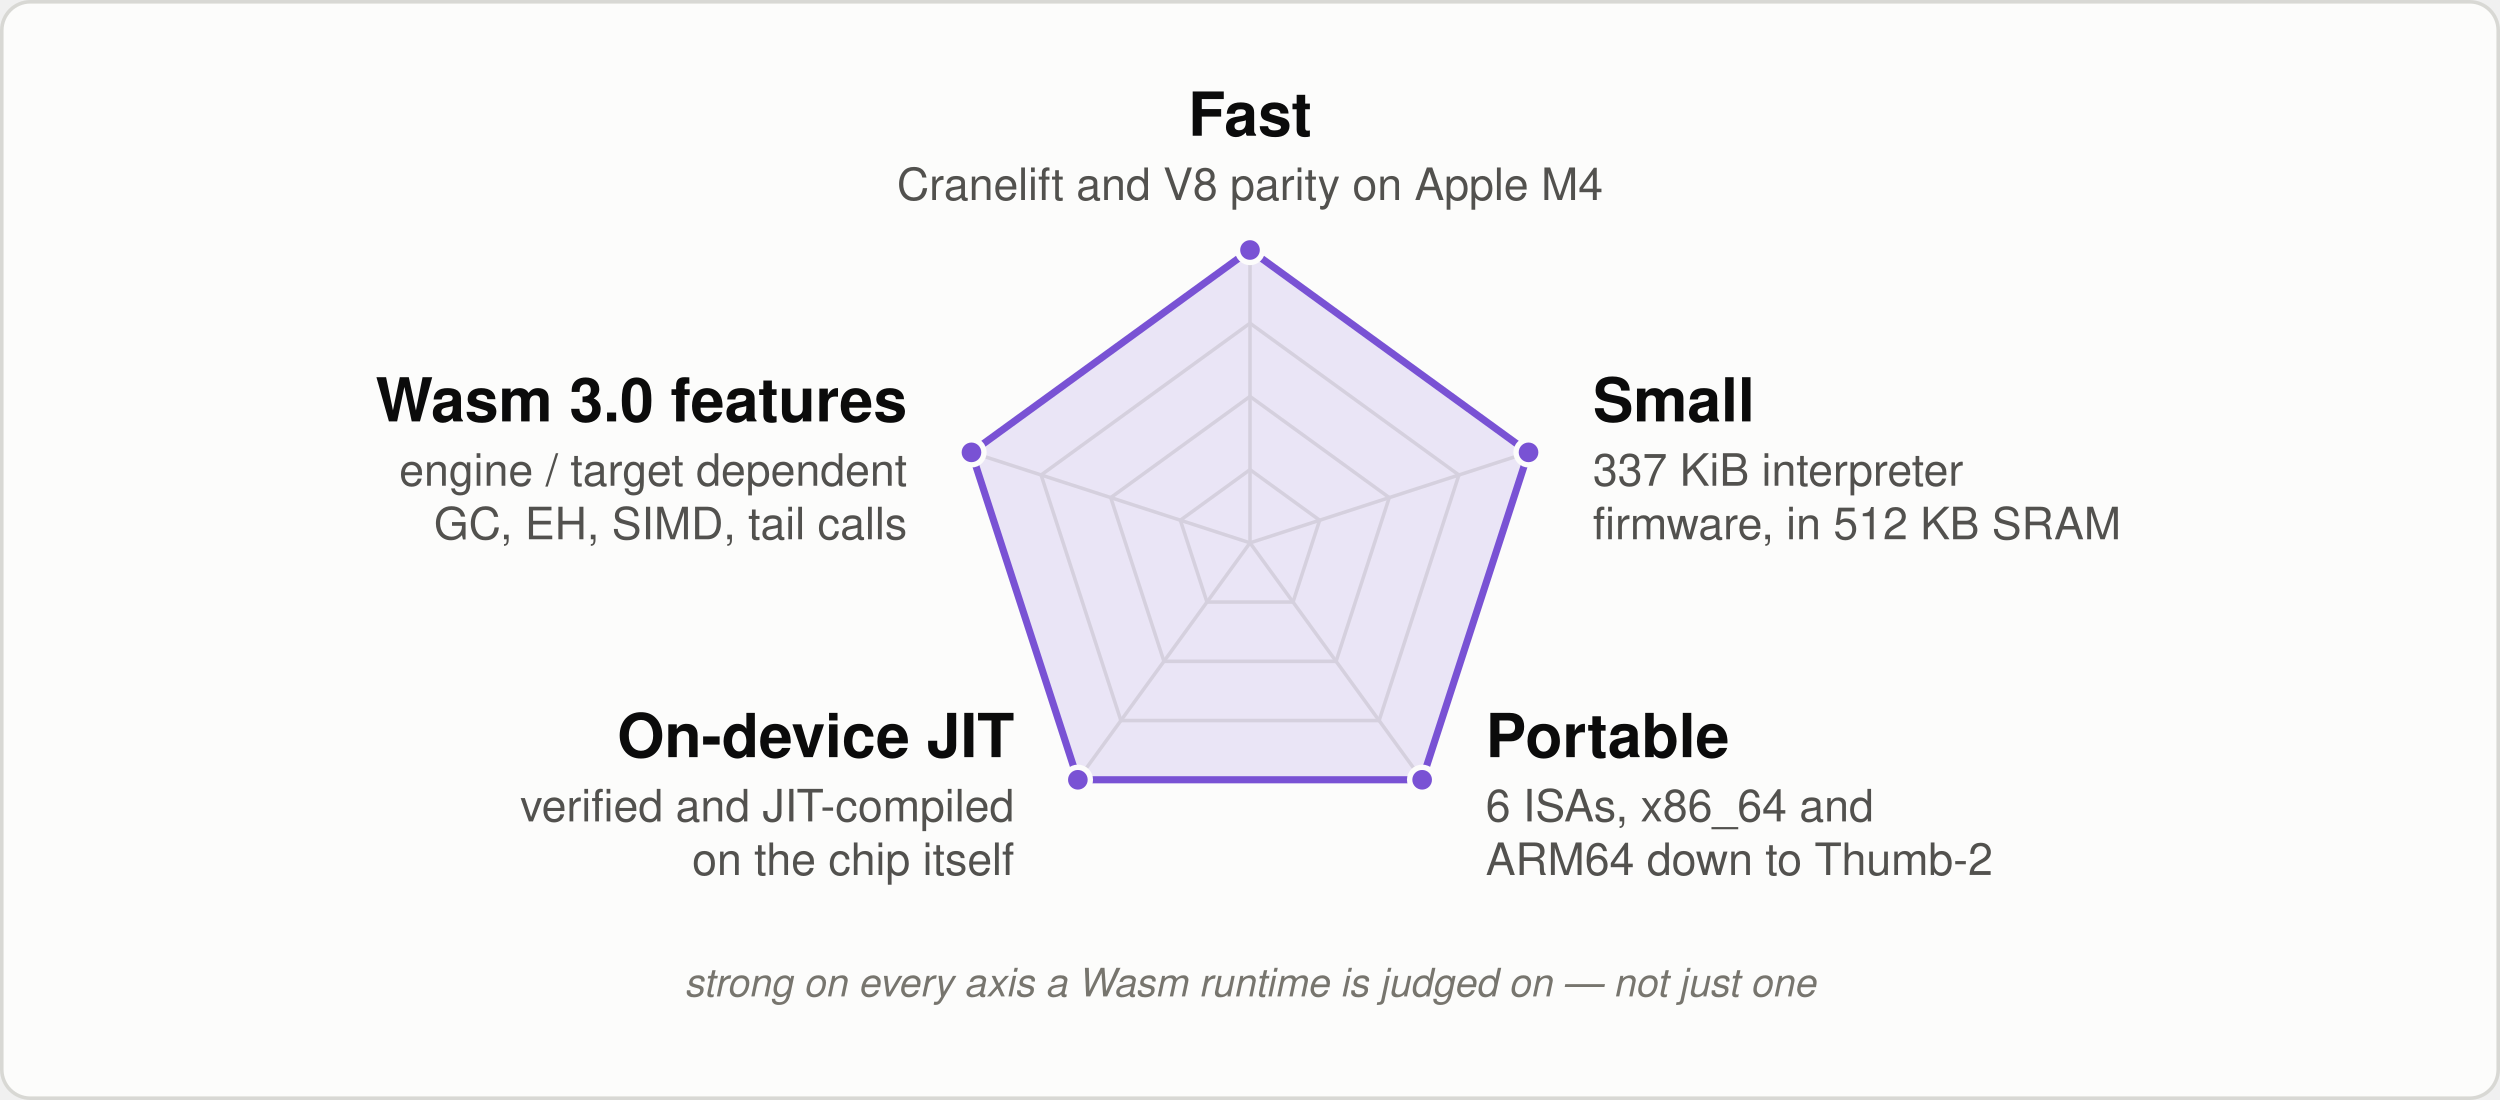
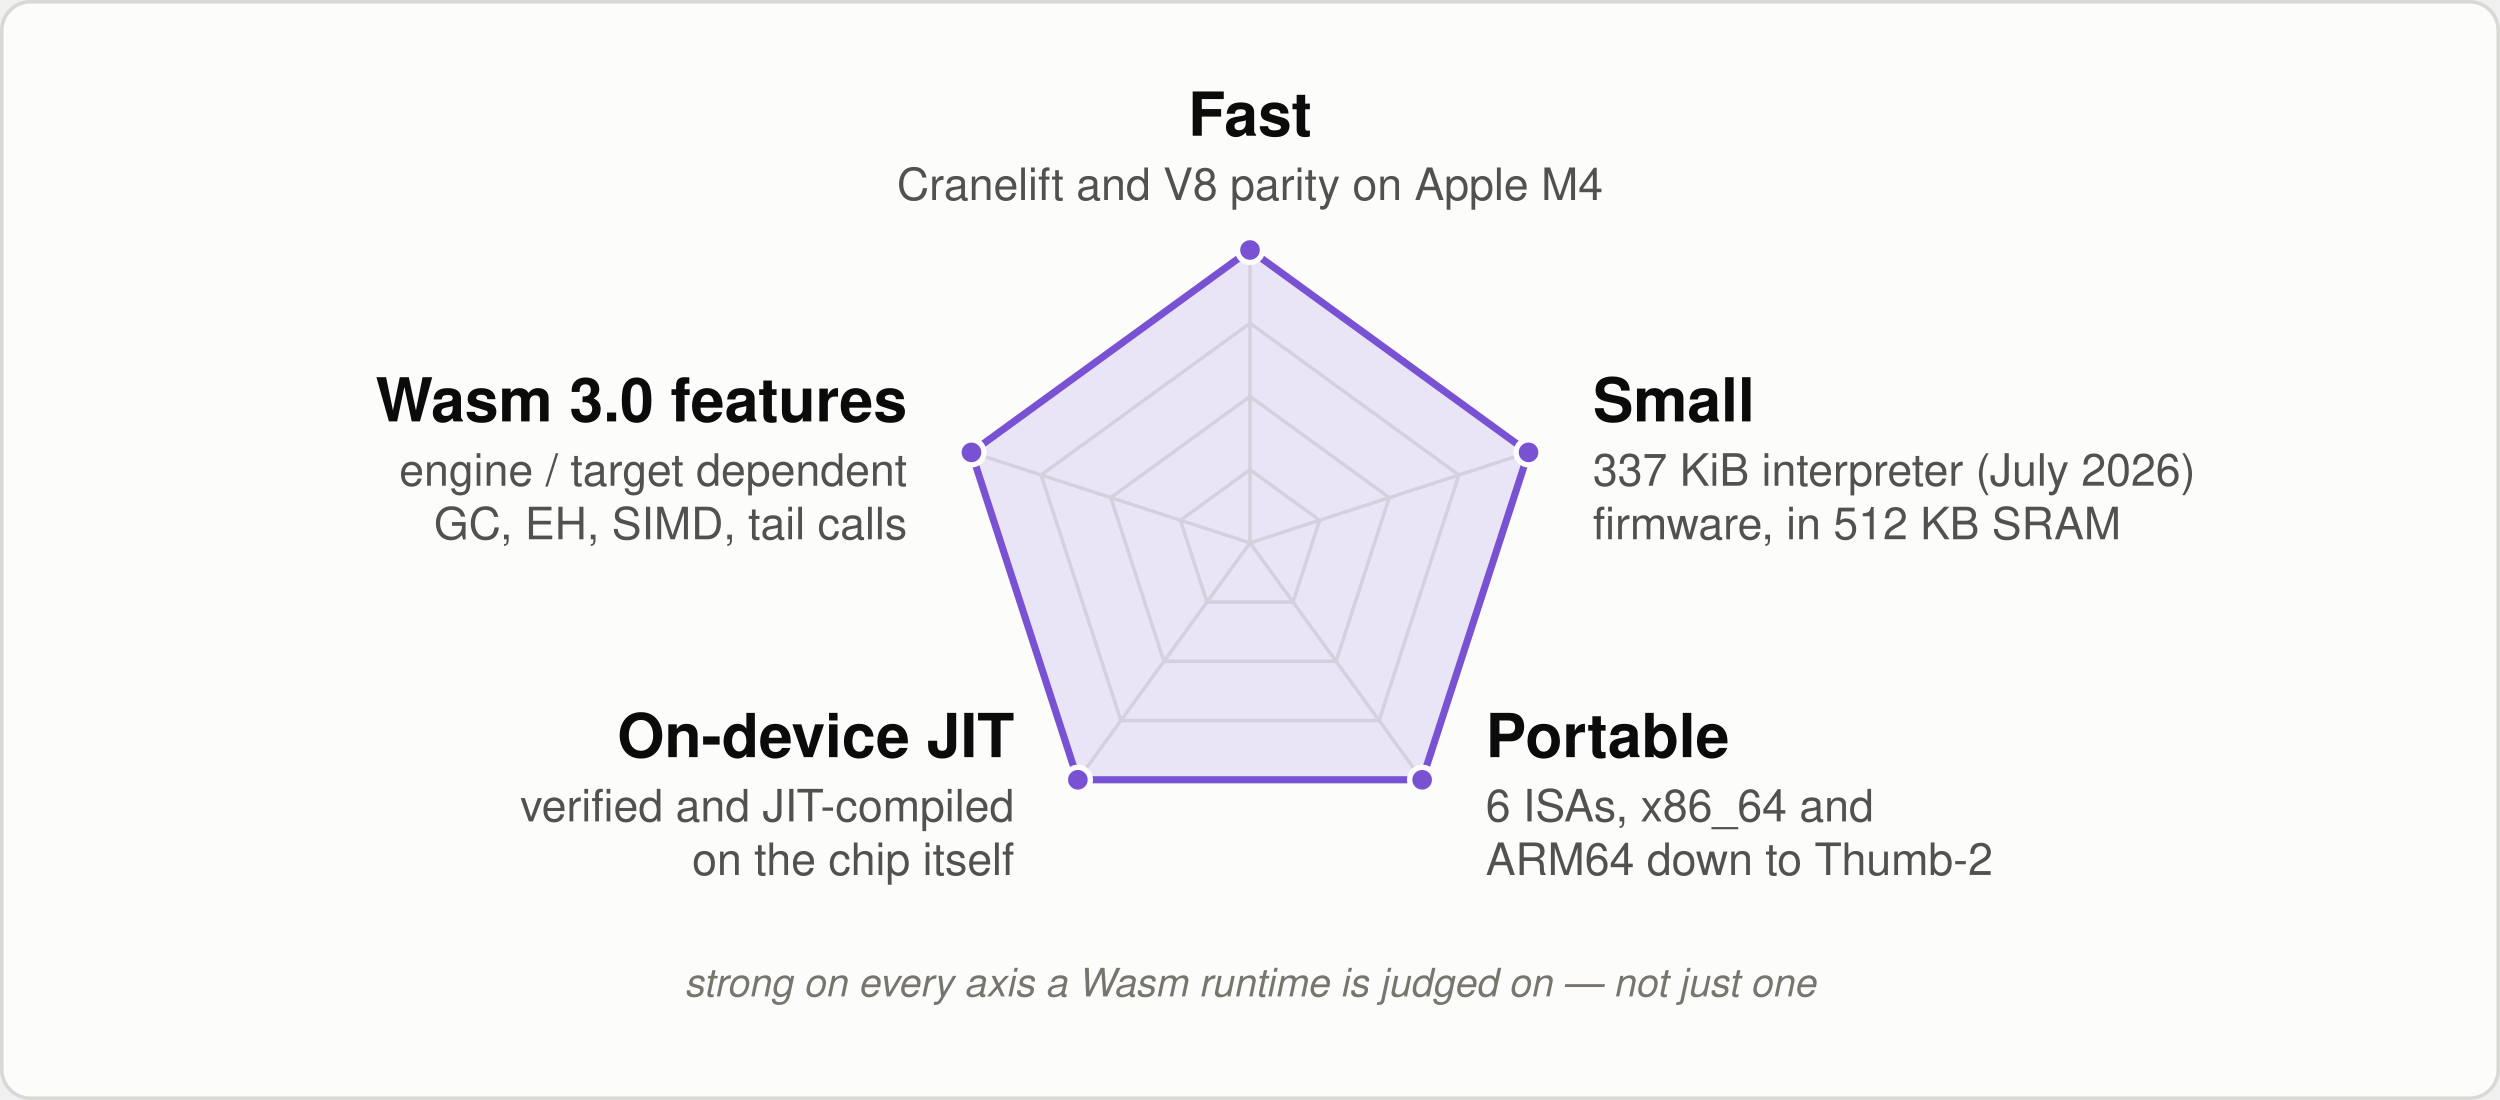
<svg xmlns="http://www.w3.org/2000/svg" role="img" viewBox="0 0 700 308" width="700" height="308">
  <style>
    text     { font-family: -apple-system, "Segoe UI", Helvetica, Arial, sans-serif; }
    .surface { fill: #fcfcfb; stroke: #d8d8d4; }
    .grid    { fill: none; stroke: #e4e4e0; stroke-width: 1; stroke-linejoin: round; }
    .area    { fill: #7952d4; fill-opacity: 0.13; stroke: #7952d4; stroke-width: 2; stroke-linejoin: round; }
    .knot    { fill: #7952d4; stroke: #fcfcfb; stroke-width: 1.5; }
    .name    { fill: #0b0b0b; font-size: 17px; font-weight: 600; }
    .fact    { fill: #52514e; font-size: 12.5px; }
    .note    { fill: #77756e; font-size: 11px; font-style: italic; }
    @media (prefers-color-scheme: dark) {
      .surface { fill: #1a1a19; stroke: #3a3a37; }
      .grid    { stroke: #3a3a37; }
      .area    { fill: #a78bfa; fill-opacity: 0.18; stroke: #a78bfa; }
      .knot    { fill: #a78bfa; stroke: #1a1a19; }
      .name    { fill: #ffffff; }
      .fact    { fill: #c3c2b7; }
      .note    { fill: #96958c; }
    }
  </style>
  <rect class="surface" x="0.5" y="0.5" width="699" height="307" rx="8" ry="8" stroke-width="1" />
  <polygon class="grid" points="350,131.5 369.50,145.67 362.05,168.58 337.95,168.58 330.50,145.67" />
  <polygon class="grid" points="350,111 388.99,139.33 374.10,185.17 325.90,185.17 311.01,139.33" />
  <polygon class="grid" points="350,90.5 408.49,133.00 386.15,201.75 313.85,201.75 291.51,133.00" />
  <line class="grid" x1="350" y1="152" x2="350" y2="70" />
  <line class="grid" x1="350" y1="152" x2="427.99" y2="126.66" />
  <line class="grid" x1="350" y1="152" x2="398.20" y2="218.34" />
  <line class="grid" x1="350" y1="152" x2="301.80" y2="218.34" />
  <line class="grid" x1="350" y1="152" x2="272.01" y2="126.66" />
  <polygon class="area" points="350,70 427.99,126.66 398.20,218.34 301.80,218.34 272.01,126.66" />
  <circle class="knot" cx="350" cy="70" r="3.5" />
  <circle class="knot" cx="427.99" cy="126.66" r="3.5" />
  <circle class="knot" cx="398.20" cy="218.34" r="3.5" />
  <circle class="knot" cx="301.80" cy="218.34" r="3.5" />
  <circle class="knot" cx="272.01" cy="126.66" r="3.5" />
  <text class="name" x="350" y="38" text-anchor="middle">Fast</text>
  <text class="fact" x="350" y="56" text-anchor="middle">Cranelift and V8 parity on Apple M4</text>
  <text class="name" x="446" y="118">Small</text>
-   <text class="fact" x="446" y="136">337 KiB interpreter</text>
+   <text class="fact" x="446" y="136">337 KiB interpreter (July 2026)</text>
  <text class="fact" x="446" y="151">firmware, in 512 KB SRAM</text>
  <text class="name" x="416" y="212">Portable</text>
  <text class="fact" x="416" y="230">6 ISAs, x86_64 and</text>
  <text class="fact" x="416" y="245">ARM64 down to Thumb-2</text>
  <text class="name" x="284" y="212" text-anchor="end">On-device JIT</text>
  <text class="fact" x="284" y="230" text-anchor="end">verified and JIT-compiled</text>
  <text class="fact" x="284" y="245" text-anchor="end">on the chip itself</text>
  <text class="name" x="254" y="118" text-anchor="end">Wasm 3.0 features</text>
  <text class="fact" x="254" y="136" text-anchor="end">engine / target dependent</text>
  <text class="fact" x="254" y="151" text-anchor="end">GC, EH, SIMD, tail calls</text>
  <text class="note" x="350" y="279" text-anchor="middle">strong on every axis a Wasm runtime is judged on — not just one</text>
</svg>
